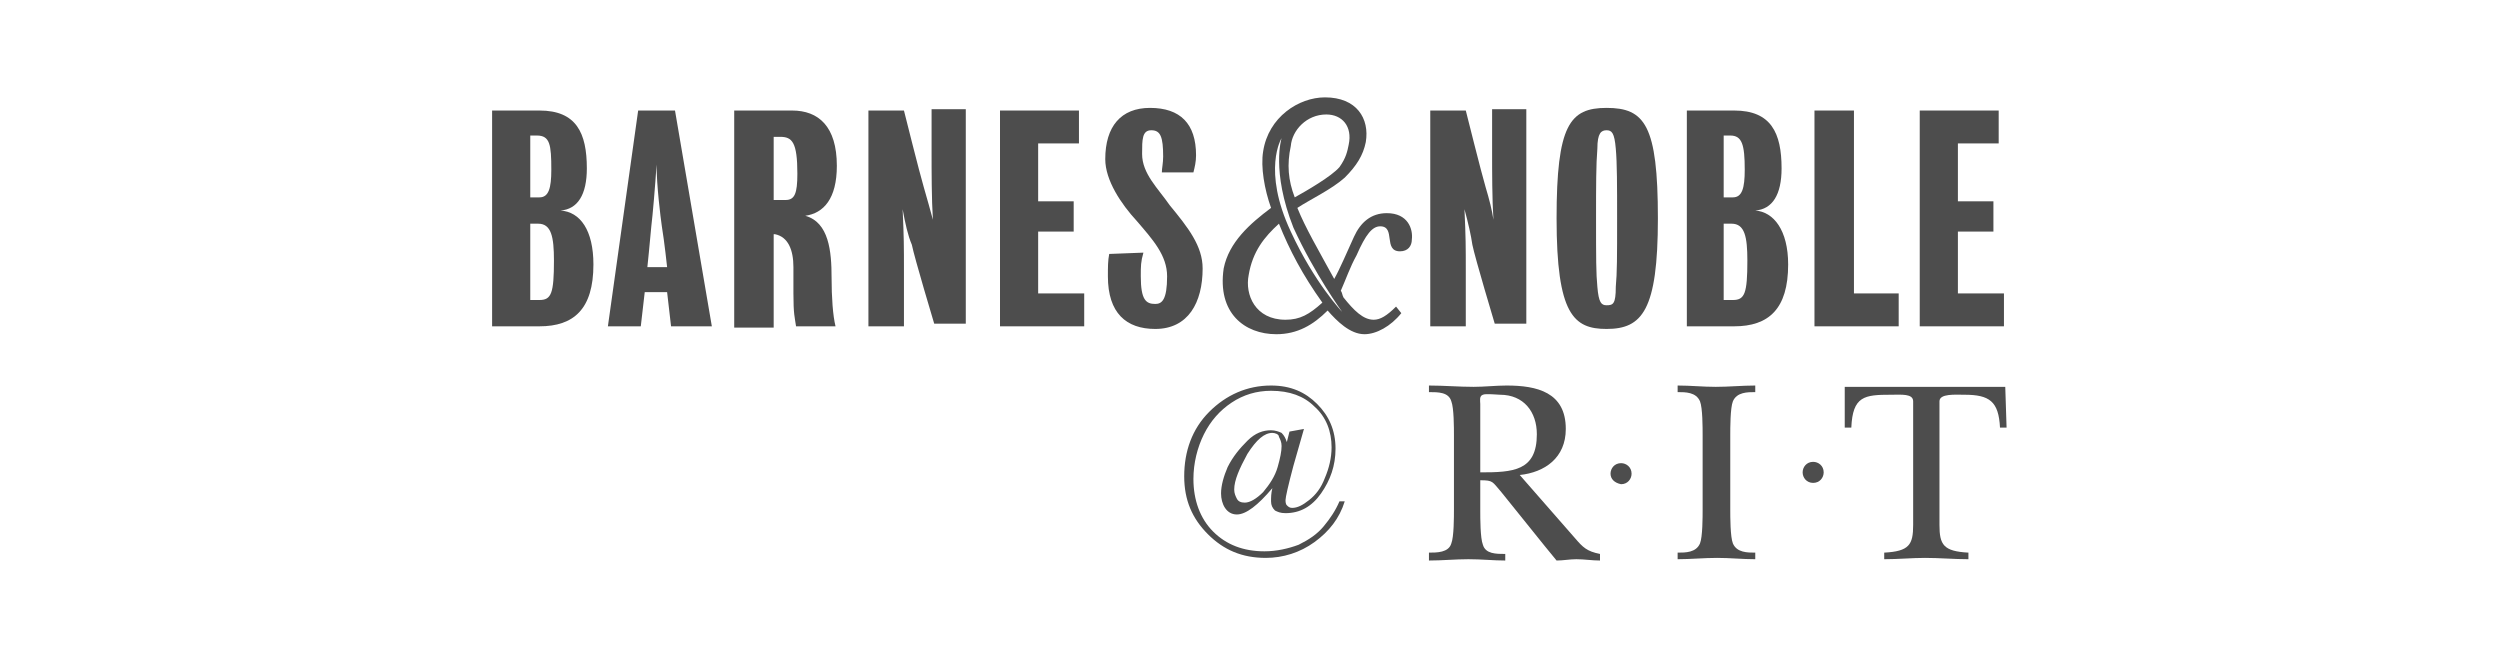
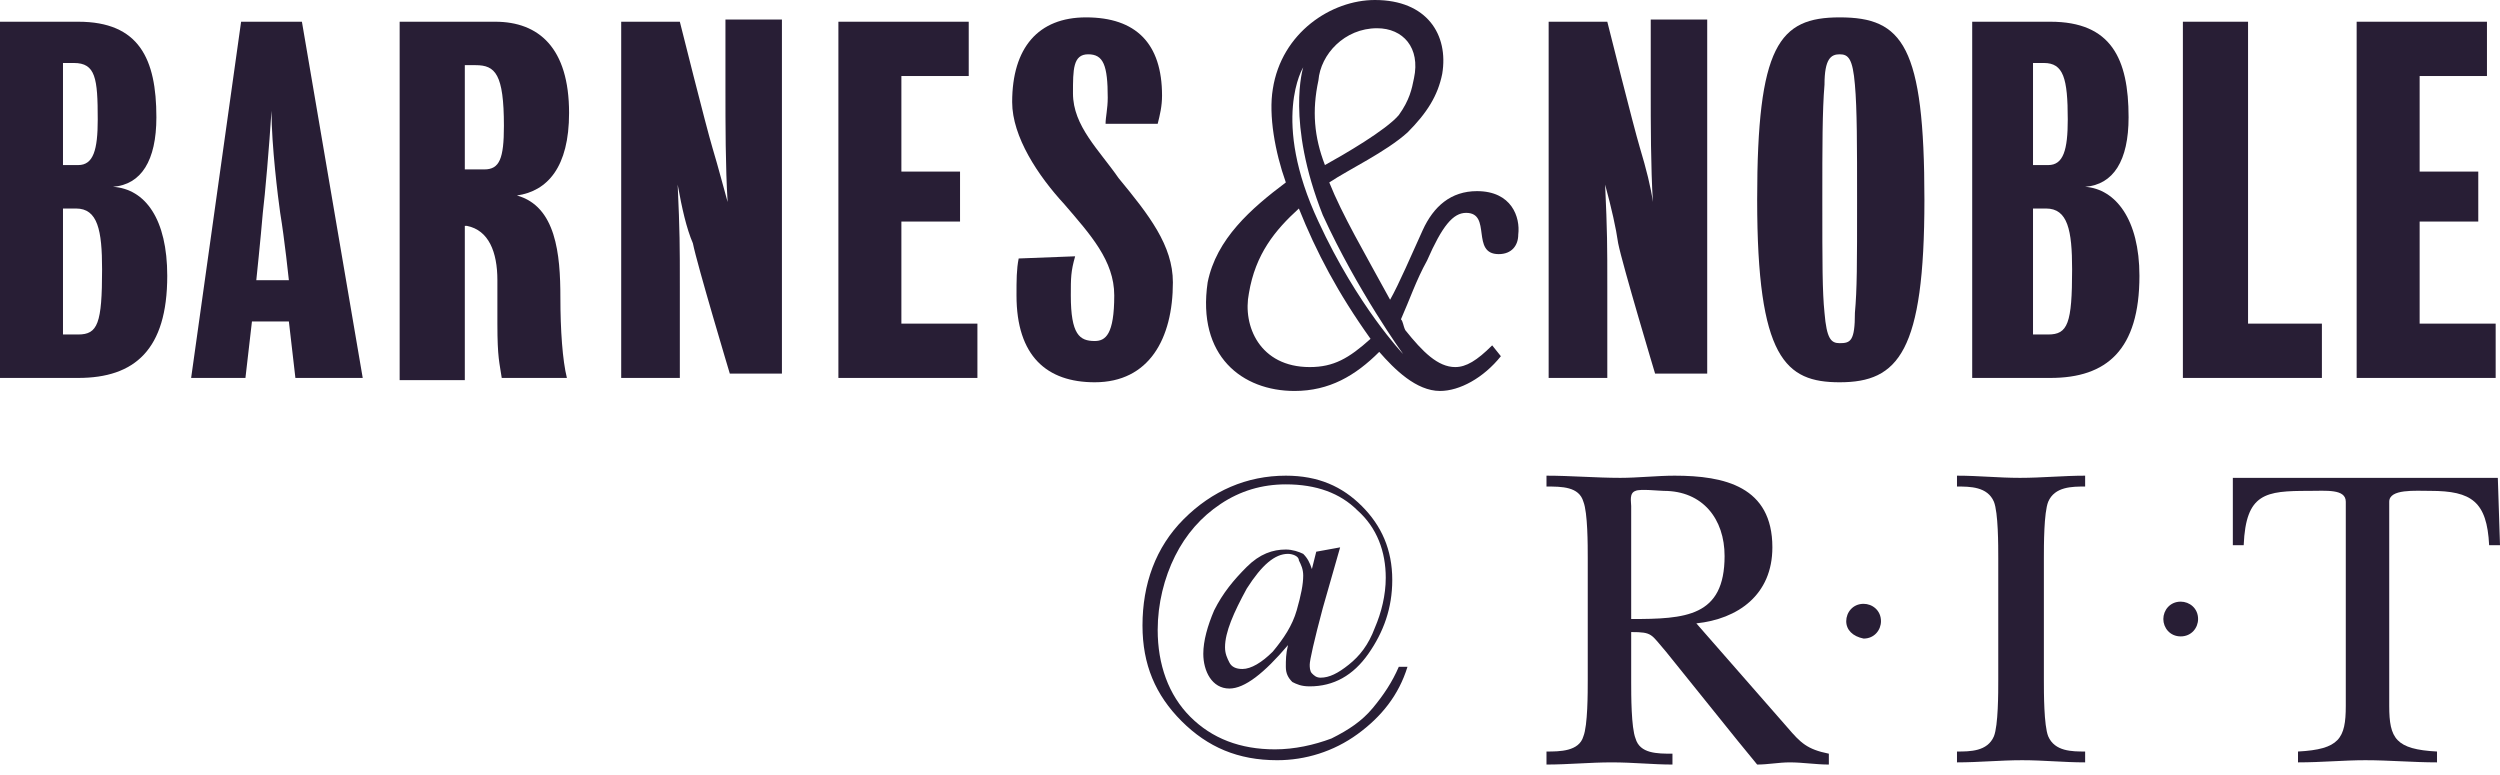
- <svg xmlns="http://www.w3.org/2000/svg" version="1.1" id="Layer_1" x="0px" y="0px" viewBox="0 0 190 50" style="enable-background:new 0 0 190 50;" xml:space="preserve">
-   <style type="text/css">
- 	.st0{fill:#4D4D4D;}
- 	.st1{fill-rule:evenodd;clip-rule:evenodd;fill:#4D4D4D;}
- </style>
-   <g>
-     <g id="XMLID_16_">
-       <path id="XMLID_69_" class="st0" d="M45.1,20.1c0,3.4-1.5,4.7-4.1,4.7h-3.6V8.4h3.6c2.8,0,3.6,1.7,3.6,4.4c0,2-0.7,3.1-2,3.2    C44.1,16.1,45.1,17.5,45.1,20.1L45.1,20.1z M40.3,17v5.8H41c0.9,0,1.1-0.5,1.1-3c0-1.8-0.2-2.8-1.2-2.8H40.3L40.3,17z M40.3,10.3    v4.7H41c0.7,0,0.9-0.7,0.9-2.1c0-1.9-0.1-2.6-1.1-2.6H40.3z" />
-       <path id="XMLID_66_" class="st0" d="M61.2,16.4c1.8,0.5,2,2.7,2,4.7c0,1.5,0.1,2.9,0.3,3.7h-3c-0.1-0.7-0.2-0.9-0.2-2.5    c0-0.6,0-1.2,0-2c0-1.3-0.4-2.3-1.4-2.5h-0.1v7.1h-3V8.4h4.4c2,0,3.4,1.2,3.4,4.2C63.6,15.1,62.6,16.2,61.2,16.4z M58.8,10.5v4.7    h0.9c0.7,0,0.9-0.5,0.9-2c0-2.4-0.4-2.8-1.3-2.8H58.8L58.8,10.5z" />
-       <path id="XMLID_65_" class="st0" d="M68.6,15.9c0.1,2.2,0.1,2.8,0.1,4.7c0,1.2,0,4.2,0,4.2H66V8.4h2.7c0,0,1.2,4.8,1.5,5.8    c0.3,1,0.5,1.8,0.7,2.5c-0.1-1.6-0.1-3.6-0.1-5.2c0-1.2,0-3.2,0-3.2h2.6v16.3H71c0,0-1.5-5-1.7-6C69,17.9,68.8,17,68.6,15.9    L68.6,15.9z" />
-       <polygon id="XMLID_64_" class="st0" points="78.9,22.3 82.4,22.3 82.4,24.8 76,24.8 76,8.4 82,8.4 82,10.9 78.9,10.9 78.9,15.3     81.6,15.3 81.6,17.6 78.9,17.6   " />
-       <path id="XMLID_63_" class="st0" d="M86.7,21c0,1.8,0.4,2.1,1.1,2.1c0.5,0,0.9-0.3,0.9-2.1c0-1.6-1.1-2.8-2.3-4.2    c-1.2-1.3-2.4-3.1-2.4-4.7c0-2.5,1.2-3.9,3.4-3.9c2.3,0,3.5,1.2,3.5,3.6c0,0.5-0.1,0.9-0.2,1.3h-2.4c0-0.3,0.1-0.7,0.1-1.2    c0-1.5-0.2-2-0.9-2c-0.7,0-0.7,0.7-0.7,1.8c0,1.5,1.2,2.6,2.1,3.9c1.4,1.7,2.5,3.1,2.5,4.8c0,2.6-1.1,4.6-3.6,4.6    c-2.2,0-3.6-1.2-3.6-4c0-0.7,0-1.2,0.1-1.7l2.6-0.1C86.7,19.9,86.7,20.2,86.7,21L86.7,21z" />
-       <path id="XMLID_62_" class="st0" d="M111.3,15.9c0.1,2.2,0.1,2.8,0.1,4.7c0,1.2,0,4.2,0,4.2h-2.7V8.4h2.7c0,0,1.2,4.8,1.5,5.8    c0.3,1,0.5,1.8,0.6,2.5c-0.1-1.6-0.1-3.6-0.1-5.2c0-1.2,0-3.2,0-3.2h2.6v16.3h-2.4c0,0-1.5-5-1.7-6    C111.8,17.9,111.6,17,111.3,15.9L111.3,15.9z" />
-       <path id="XMLID_59_" class="st0" d="M126,16.6c0,7-1.2,8.4-3.9,8.4c-2.5,0-3.8-1.1-3.8-8.4c0-7.1,1-8.4,3.8-8.4    C125,8.2,126,9.5,126,16.6L126,16.6z M122.9,16.6c0-2.5,0-4.2-0.1-5.3c-0.1-1.2-0.3-1.4-0.7-1.4c-0.4,0-0.7,0.2-0.7,1.4    c-0.1,1.2-0.1,2.8-0.1,5.3c0,3,0,4.2,0.1,5.2c0.1,1.2,0.3,1.4,0.7,1.4c0.5,0,0.7-0.1,0.7-1.4C122.9,20.7,122.9,19.6,122.9,16.6z" />
-       <path id="XMLID_55_" class="st0" d="M135.9,20.1c0,3.4-1.5,4.7-4.1,4.7h-3.6V8.4h3.6c2.8,0,3.6,1.7,3.6,4.4c0,2-0.7,3.1-2,3.2    C134.8,16.1,135.9,17.5,135.9,20.1z M131,17v5.8h0.7c0.9,0,1.1-0.5,1.1-3c0-1.8-0.2-2.8-1.2-2.8H131L131,17z M131,10.3v4.7h0.7    c0.7,0,0.9-0.7,0.9-2.1c0-1.9-0.2-2.6-1.1-2.6H131z" />
-       <polygon id="XMLID_54_" class="st0" points="140.9,22.3 144.3,22.3 144.3,24.8 137.9,24.8 137.9,8.4 140.9,8.4   " />
-       <polygon id="XMLID_53_" class="st0" points="148.8,22.3 152.3,22.3 152.3,24.8 145.9,24.8 145.9,8.4 151.9,8.4 151.9,10.9     148.8,10.9 148.8,15.3 151.5,15.3 151.5,17.6 148.8,17.6   " />
-       <path id="XMLID_17_" class="st0" d="M46.2,24.8l2.3-16.4h2.8l2.8,16.4h-3.1l-0.3-2.6H49l-0.3,2.6H46.2z M49.2,20.3h1.5    c0,0-0.2-1.9-0.4-3.1c-0.1-0.7-0.4-3.1-0.4-4.7c-0.1,1.6-0.3,3.9-0.4,4.7C49.4,18.4,49.2,20.3,49.2,20.3L49.2,20.3z" />
-       <path class="st0" d="M105.4,16.2c-1.2,0-2,0.7-2.5,1.8c-0.5,1.1-1.1,2.5-1.5,3.2c-1.2-2.2-2.2-3.9-2.8-5.4    c0.9-0.6,2.6-1.4,3.6-2.3c0.9-0.9,1.4-1.7,1.6-2.7c0.3-1.8-0.7-3.4-3.1-3.4c-2,0-4.3,1.5-4.7,4.1c-0.2,1.2,0.1,2.9,0.6,4.3    C95,17,93.4,18.4,93,20.4c-0.5,3.4,1.6,5,4,5c1.6,0,2.8-0.7,3.9-1.8c0.7,0.8,1.7,1.8,2.8,1.8c0.9,0,2-0.6,2.8-1.6l-0.4-0.5    c-0.7,0.7-1.2,1-1.7,1c-0.8,0-1.5-0.7-2.3-1.7c-0.1-0.2-0.1-0.4-0.2-0.5c0.4-0.9,0.7-1.8,1.2-2.7c0.7-1.6,1.2-2.2,1.8-2.2    c1.2,0,0.2,1.9,1.5,1.9c0.6,0,0.9-0.4,0.9-0.9C107.4,17.4,107,16.2,105.4,16.2z M98.1,11.1c0.1-1.2,1.2-2.4,2.7-2.4    c1.2,0,2,0.9,1.7,2.3c-0.1,0.5-0.2,1-0.7,1.7c-0.6,0.7-2.5,1.8-3.4,2.3C97.9,13.7,97.8,12.5,98.1,11.1z M97.7,24.3    c-2.3,0-3.1-1.9-2.8-3.4c0.3-1.8,1.2-2.9,2.3-3.9c0.8,2,1.8,3.9,3.3,6C99.5,23.9,98.8,24.3,97.7,24.3z M102,23.7    c0,0-2.1-2.2-3.9-6.1c-2.2-4.7-0.7-7.1-0.7-7.1s-0.8,2.5,0.9,6.8C99.9,20.8,102,23.7,102,23.7z" />
-     </g>
-     <g>
-       <path class="st0" d="M99.1,32.6l-0.8,2.8c-0.4,1.5-0.6,2.4-0.6,2.6c0,0.1,0,0.3,0.1,0.4c0.1,0.1,0.2,0.2,0.4,0.2    c0.4,0,0.8-0.2,1.3-0.6c0.5-0.4,0.9-0.9,1.2-1.7c0.3-0.7,0.5-1.5,0.5-2.3c0-1.2-0.4-2.3-1.3-3.1c-0.8-0.8-1.9-1.2-3.3-1.2    c-1.1,0-2.1,0.3-3,0.9C92.7,31.2,92,32,91.5,33c-0.5,1-0.8,2.2-0.8,3.4c0,1.6,0.5,3,1.5,4c1,1,2.3,1.5,3.9,1.5    c0.9,0,1.8-0.2,2.6-0.5c0.8-0.4,1.4-0.8,1.9-1.4c0.5-0.6,0.9-1.2,1.2-1.9h0.4c-0.4,1.3-1.2,2.3-2.3,3.1c-1.1,0.8-2.4,1.2-3.7,1.2    c-1.8,0-3.2-0.6-4.4-1.8S90,38,90,36.2c0-1.9,0.6-3.6,1.9-4.9c1.3-1.3,2.9-2,4.7-2c1.5,0,2.6,0.5,3.5,1.4c0.9,0.9,1.4,2,1.4,3.4    c0,1.3-0.4,2.4-1.1,3.4c-0.7,1-1.6,1.5-2.7,1.5c-0.4,0-0.6-0.1-0.8-0.2c-0.2-0.2-0.3-0.4-0.3-0.7c0-0.3,0-0.6,0.1-1    c-1.1,1.3-2,2-2.7,2c-0.4,0-0.7-0.2-0.9-0.5c-0.2-0.3-0.3-0.7-0.3-1.1c0-0.6,0.2-1.3,0.5-2c0.4-0.8,0.9-1.4,1.5-2    c0.6-0.6,1.2-0.8,1.8-0.8c0.3,0,0.6,0.1,0.8,0.2c0.2,0.2,0.3,0.4,0.4,0.7l0.2-0.8L99.1,32.6z M96.7,32.9c-0.6,0-1.2,0.5-1.9,1.6    c-0.6,1.1-1,2-1,2.7c0,0.3,0.1,0.5,0.2,0.7c0.1,0.2,0.3,0.3,0.6,0.3c0.4,0,0.9-0.3,1.4-0.8c0.5-0.6,0.9-1.2,1.1-1.9    c0.2-0.7,0.3-1.2,0.3-1.6c0-0.3-0.1-0.5-0.2-0.7C97.2,33,96.9,32.9,96.7,32.9z" />
-     </g>
-     <g>
-       <path class="st1" d="M115.5,36.1l4.2,4.8c0.6,0.7,0.9,1,1.9,1.2v0.5c-0.6,0-1.2-0.1-1.8-0.1c-0.5,0-1,0.1-1.5,0.1l-0.9-1.1    l-3.3-4.1c-0.7-0.8-0.6-0.9-1.6-0.9v2.3c0,0.6,0,2.1,0.2,2.6c0.2,0.7,1,0.7,1.7,0.7v0.5c-0.9,0-1.8-0.1-2.8-0.1c-1,0-2,0.1-3,0.1    V42c0.6,0,1.5,0,1.7-0.7c0.2-0.5,0.2-2,0.2-2.6v-5.6c0-0.6,0-2.1-0.2-2.6c-0.2-0.7-1-0.7-1.7-0.7v-0.5c1.1,0,2.3,0.1,3.4,0.1    c0.8,0,1.7-0.1,2.5-0.1c2.3,0,4.5,0.5,4.5,3.3C119,34.8,117.4,35.9,115.5,36.1L115.5,36.1L115.5,36.1z M112.5,30.7v5.2    c2.5,0,4.3-0.1,4.3-2.9c0-1.7-1-3-2.8-3c-0.2,0-1.1-0.1-1.3,0C112.4,30.1,112.5,30.5,112.5,30.7L112.5,30.7L112.5,30.7z" />
-       <path class="st0" d="M129.4,38.7c0,0.6,0,2.1-0.2,2.6c-0.3,0.7-1.1,0.7-1.7,0.7v0.5c1,0,2-0.1,3-0.1c1,0,1.9,0.1,2.9,0.1V42    c-0.6,0-1.4,0-1.7-0.7c-0.2-0.5-0.2-2-0.2-2.6v-5.6c0-0.6,0-2.1,0.2-2.6c0.3-0.7,1.1-0.7,1.7-0.7v-0.5c-1,0-2,0.1-3,0.1    c-1,0-1.9-0.1-2.9-0.1v0.5c0.6,0,1.4,0,1.7,0.7c0.2,0.5,0.2,2,0.2,2.6V38.7L129.4,38.7L129.4,38.7z" />
-       <path class="st0" d="M152.4,29.4h-12.2v3.1h0.5c0.1-2.4,1-2.5,3-2.5c0.8,0,1.7-0.1,1.7,0.5v9.4c0,1.5-0.3,2-2.2,2.1v0.5    c1.1,0,2.1-0.1,3.1-0.1c1.1,0,2.2,0.1,3.3,0.1V42c-1.9-0.1-2.2-0.6-2.2-2.1v-9.4c0-0.6,1.2-0.5,1.9-0.5c1.9,0,2.6,0.5,2.7,2.5h0.5    L152.4,29.4L152.4,29.4L152.4,29.4z" />
-       <path class="st0" d="M122.4,36c0-0.4,0.3-0.8,0.8-0.8c0.4,0,0.8,0.3,0.8,0.8c0,0.4-0.3,0.8-0.8,0.8    C122.7,36.7,122.4,36.4,122.4,36L122.4,36L122.4,36z" />
-       <path class="st0" d="M137,35.9c0-0.4,0.3-0.8,0.8-0.8c0.4,0,0.8,0.3,0.8,0.8c0,0.4-0.3,0.8-0.8,0.8C137.3,36.7,137,36.3,137,35.9    L137,35.9L137,35.9z" />
-     </g>
-   </g>
+ <svg xmlns="http://www.w3.org/2000/svg" width="200" height="62" viewBox="0 0 200 62" fill="none">
+   <path d="M13.38 22.068C13.38 27.976 10.773 30.235 6.255 30.235H0V1.738H6.255C11.121 1.738 12.511 4.692 12.511 9.383C12.511 12.858 11.294 14.77 9.036 14.944C11.642 15.117 13.38 17.55 13.38 22.068ZM5.039 16.681V26.759H6.255C7.819 26.759 8.167 25.89 8.167 21.547C8.167 18.419 7.819 16.681 6.082 16.681H5.039ZM5.039 5.039V13.206H6.255C7.472 13.206 7.819 11.99 7.819 9.557C7.819 6.255 7.646 5.039 5.908 5.039H5.039Z" fill="#281E35" />
+   <path d="M41.355 15.639C44.483 16.507 44.831 20.33 44.831 23.805C44.831 26.412 45.004 28.845 45.352 30.235H40.139C39.965 29.018 39.791 28.671 39.791 25.89C39.791 24.848 39.791 23.805 39.791 22.415C39.791 20.156 39.096 18.419 37.359 18.071H37.185V30.408H31.972V1.738H39.618C43.093 1.738 45.526 3.823 45.526 9.036C45.526 13.38 43.788 15.291 41.355 15.639V15.639ZM37.185 5.387V13.553H38.749C39.965 13.553 40.313 12.685 40.313 10.078C40.313 5.908 39.618 5.213 38.054 5.213H37.185V5.387Z" fill="#281E35" />
+   <path d="M54.214 14.77C54.387 18.593 54.387 19.635 54.387 22.937V30.235H49.696V1.738H54.387C54.387 1.738 56.473 10.078 56.994 11.816C57.515 13.553 57.863 14.944 58.21 16.16C58.036 13.38 58.036 9.904 58.036 7.124C58.036 5.039 58.036 1.564 58.036 1.564H62.554V29.887H58.384C58.384 29.887 55.778 21.199 55.43 19.461C54.909 18.245 54.561 16.681 54.214 14.77V14.77Z" fill="#281E35" />
+   <path d="M72.111 25.89H78.193V30.235H67.072V1.738H77.498V6.082H72.111V13.727H76.803V17.724H72.111V25.89Z" fill="#281E35" />
+   <path d="M85.665 23.632C85.665 26.759 86.36 27.281 87.576 27.281C88.445 27.281 89.14 26.759 89.14 23.632C89.14 20.851 87.228 18.766 85.143 16.334C83.058 14.075 80.973 10.947 80.973 8.167C80.973 3.823 83.058 1.39 86.881 1.39C90.877 1.39 92.963 3.475 92.963 7.646C92.963 8.514 92.789 9.209 92.615 9.904H88.445C88.445 9.383 88.619 8.688 88.619 7.819C88.619 5.213 88.271 4.344 87.055 4.344C85.838 4.344 85.838 5.56 85.838 7.472C85.838 10.078 87.924 11.99 89.487 14.248C91.92 17.202 93.831 19.635 93.831 22.589C93.831 27.107 91.92 30.582 87.576 30.582C83.753 30.582 81.32 28.497 81.32 23.632C81.32 22.415 81.321 21.547 81.494 20.678L86.012 20.504C85.665 21.72 85.665 22.241 85.665 23.632V23.632Z" fill="#281E35" />
+   <path d="M128.41 14.77C128.584 18.593 128.584 19.635 128.584 22.937V30.235H123.892V1.738H128.584C128.584 1.738 130.669 10.078 131.19 11.816C131.712 13.553 132.059 14.944 132.233 16.16C132.059 13.38 132.059 9.904 132.059 7.124C132.059 5.039 132.059 1.564 132.059 1.564H136.577V29.887H132.407C132.407 29.887 129.8 21.199 129.453 19.461C129.279 18.245 128.931 16.681 128.41 14.77V14.77Z" fill="#281E35" />
+   <path d="M153.953 15.986C153.953 28.149 151.868 30.582 147.176 30.582C142.832 30.582 140.573 28.671 140.573 15.986C140.573 3.649 142.311 1.39 147.176 1.39C152.215 1.39 153.953 3.649 153.953 15.986ZM148.566 15.986C148.566 11.642 148.566 8.688 148.393 6.777C148.219 4.692 147.871 4.344 147.176 4.344C146.481 4.344 145.96 4.692 145.96 6.777C145.786 8.862 145.786 11.642 145.786 15.986C145.786 21.199 145.786 23.284 145.96 25.022C146.134 27.107 146.481 27.454 147.176 27.454C148.045 27.454 148.393 27.281 148.393 25.022C148.566 23.11 148.566 21.199 148.566 15.986Z" fill="#281E35" />
+   <path d="M171.155 22.068C171.155 27.976 168.549 30.235 164.031 30.235H157.776V1.738H164.031C168.897 1.738 170.287 4.692 170.287 9.383C170.287 12.858 169.07 14.77 166.811 14.944C169.244 15.117 171.155 17.55 171.155 22.068ZM162.641 16.681V26.759H163.857C165.421 26.759 165.769 25.89 165.769 21.547C165.769 18.419 165.421 16.681 163.684 16.681H162.641ZM162.641 5.039V13.206H163.857C165.074 13.206 165.421 11.99 165.421 9.557C165.421 6.255 165.074 5.039 163.51 5.039H162.641Z" fill="#281E35" />
+   <path d="M179.844 25.89H185.752V30.235H174.631V1.738H179.844V25.89Z" fill="#281E35" />
+   <path d="M193.571 25.89H199.653V30.235H188.532V1.738H198.957V6.082H193.571V13.727H198.262V17.724H193.571V25.89Z" fill="#281E35" />
+   <path d="M15.291 30.235L19.288 1.738H24.153L29.018 30.235H23.632L23.11 25.717H20.156L19.635 30.235H15.291ZM20.504 22.415H23.11C23.11 22.415 22.763 19.114 22.415 17.029C22.241 15.812 21.72 11.642 21.72 8.862C21.546 11.642 21.199 15.639 21.025 17.029C20.851 19.114 20.504 22.415 20.504 22.415V22.415Z" fill="#281E35" />
+   <path d="M118.158 15.291C116.073 15.291 114.683 16.507 113.814 18.419C112.945 20.33 111.903 22.763 111.208 23.979C109.123 20.156 107.385 17.202 106.342 14.596C107.906 13.553 110.86 12.163 112.598 10.6C114.162 9.036 115.03 7.646 115.378 5.908C115.899 2.78 114.162 0 109.991 0C106.516 0 102.52 2.606 101.825 7.124C101.477 9.209 101.998 12.163 102.867 14.596C100.087 16.681 97.307 19.114 96.612 22.589C95.743 28.497 99.392 31.277 103.562 31.277C106.342 31.277 108.427 30.061 110.339 28.149C111.555 29.54 113.293 31.277 115.204 31.277C116.768 31.277 118.679 30.235 120.07 28.497L119.374 27.628C118.158 28.845 117.289 29.366 116.421 29.366C115.03 29.366 113.814 28.149 112.424 26.412C112.25 26.064 112.25 25.717 112.076 25.543C112.772 23.979 113.293 22.415 114.162 20.851C115.378 18.071 116.247 17.029 117.289 17.029C119.374 17.029 117.637 20.33 119.896 20.33C120.938 20.33 121.46 19.635 121.46 18.766C121.633 17.376 120.938 15.291 118.158 15.291V15.291ZM105.474 6.429C105.647 4.344 107.559 2.259 110.165 2.259C112.25 2.259 113.64 3.823 113.119 6.255C112.945 7.124 112.772 7.993 111.903 9.209C110.86 10.426 107.559 12.337 105.995 13.206C105.126 10.947 104.952 8.862 105.474 6.429ZM104.778 29.366C100.782 29.366 99.392 26.064 99.913 23.458C100.434 20.33 101.998 18.419 103.91 16.681C105.3 20.156 107.037 23.458 109.644 27.107C107.906 28.671 106.69 29.366 104.778 29.366V29.366ZM112.25 28.323C112.25 28.323 108.601 24.5 105.474 17.724C101.651 9.557 104.257 5.387 104.257 5.387C104.257 5.387 102.867 9.731 105.821 17.202C108.601 23.284 112.25 28.323 112.25 28.323Z" fill="#281E35" />
+   <path d="M107.211 43.788L105.821 48.653C105.126 51.26 104.778 52.824 104.778 53.171C104.778 53.345 104.778 53.693 104.952 53.866C105.126 54.04 105.3 54.214 105.647 54.214C106.342 54.214 107.037 53.866 107.906 53.171C108.775 52.476 109.47 51.607 109.991 50.217C110.513 49.001 110.86 47.611 110.86 46.221C110.86 44.136 110.165 42.224 108.601 40.834C107.211 39.444 105.3 38.749 102.867 38.749C100.956 38.749 99.218 39.27 97.654 40.313C96.09 41.355 94.874 42.745 94.005 44.483C93.136 46.221 92.615 48.306 92.615 50.391C92.615 53.171 93.484 55.604 95.222 57.342C96.959 59.079 99.218 59.948 101.998 59.948C103.562 59.948 105.126 59.6 106.516 59.079C107.906 58.384 108.949 57.689 109.818 56.646C110.686 55.604 111.381 54.561 111.903 53.345H112.598C111.903 55.604 110.513 57.342 108.601 58.732C106.69 60.122 104.431 60.817 102.172 60.817C99.044 60.817 96.612 59.774 94.526 57.689C92.441 55.604 91.399 53.171 91.399 50.044C91.399 46.742 92.441 43.788 94.7 41.529C96.959 39.27 99.739 38.054 102.867 38.054C105.473 38.054 107.385 38.923 108.949 40.487C110.513 42.05 111.381 43.962 111.381 46.395C111.381 48.653 110.686 50.565 109.47 52.302C108.254 54.04 106.69 54.909 104.778 54.909C104.083 54.909 103.736 54.735 103.388 54.561C103.041 54.214 102.867 53.866 102.867 53.345C102.867 52.824 102.867 52.302 103.041 51.607C101.129 53.866 99.566 55.083 98.349 55.083C97.654 55.083 97.133 54.735 96.785 54.214C96.438 53.693 96.264 52.997 96.264 52.302C96.264 51.26 96.612 50.044 97.133 48.827C97.828 47.437 98.697 46.395 99.739 45.352C100.782 44.309 101.824 43.962 102.867 43.962C103.388 43.962 103.91 44.136 104.257 44.309C104.605 44.657 104.778 45.004 104.952 45.526L105.3 44.136L107.211 43.788ZM103.041 44.309C101.998 44.309 100.956 45.178 99.739 47.09C98.697 49.001 98.002 50.565 98.002 51.781C98.002 52.302 98.175 52.65 98.349 52.997C98.523 53.345 98.871 53.519 99.392 53.519C100.087 53.519 100.956 52.997 101.824 52.129C102.693 51.086 103.388 50.044 103.736 48.827C104.083 47.611 104.257 46.742 104.257 46.047C104.257 45.526 104.083 45.178 103.91 44.831C103.91 44.483 103.388 44.309 103.041 44.309V44.309Z" fill="#281E35" />
+   <path fill-rule="evenodd" clip-rule="evenodd" d="M135.708 49.87L143.006 58.21C144.049 59.427 144.57 59.948 146.308 60.295V61.164C145.265 61.164 144.222 60.99 143.18 60.99C142.311 60.99 141.442 61.164 140.573 61.164L139.01 59.253L133.275 52.129C132.059 50.739 132.233 50.565 130.495 50.565V54.561C130.495 55.604 130.495 58.21 130.843 59.079C131.19 60.295 132.58 60.295 133.797 60.295V61.164C132.233 61.164 130.669 60.99 128.931 60.99C127.194 60.99 125.456 61.164 123.719 61.164V60.122C124.761 60.122 126.325 60.122 126.672 58.905C127.02 58.036 127.02 55.43 127.02 54.388V44.657C127.02 43.614 127.02 41.008 126.672 40.139C126.325 38.923 124.935 38.923 123.719 38.923V38.054C125.63 38.054 127.715 38.228 129.626 38.228C131.017 38.228 132.58 38.054 133.97 38.054C137.967 38.054 141.79 38.923 141.79 43.788C141.79 47.611 139.01 49.522 135.708 49.87V49.87ZM130.495 40.487V49.522C134.839 49.522 137.967 49.348 137.967 44.483C137.967 41.529 136.229 39.27 133.102 39.27C132.754 39.27 131.19 39.096 130.843 39.27C130.321 39.444 130.495 40.139 130.495 40.487V40.487Z" fill="#281E35" />
+   <path d="M159.861 54.388C159.861 55.43 159.861 58.036 159.513 58.905C158.992 60.122 157.602 60.122 156.559 60.122V60.99C158.297 60.99 160.035 60.817 161.772 60.817C163.51 60.817 165.074 60.99 166.811 60.99V60.122C165.769 60.122 164.379 60.122 163.857 58.905C163.51 58.036 163.51 55.43 163.51 54.388V44.657C163.51 43.614 163.51 41.008 163.857 40.139C164.379 38.923 165.769 38.923 166.811 38.923V38.054C165.074 38.054 163.336 38.228 161.599 38.228C159.861 38.228 158.297 38.054 156.559 38.054V38.923C157.602 38.923 158.992 38.923 159.513 40.139C159.861 41.008 159.861 43.614 159.861 44.657V54.388Z" fill="#281E35" />
+   <path d="M199.826 38.228H178.627V43.614H179.496C179.67 39.444 181.234 39.27 184.709 39.27C186.099 39.27 187.663 39.096 187.663 40.139V56.473C187.663 59.079 187.142 59.948 183.84 60.122V60.99C185.751 60.99 187.489 60.817 189.227 60.817C191.138 60.817 193.05 60.99 194.961 60.99V60.122C191.659 59.948 191.138 59.079 191.138 56.473V40.139C191.138 39.096 193.223 39.27 194.44 39.27C197.741 39.27 198.957 40.139 199.131 43.614H200L199.826 38.228Z" fill="#281E35" />
+   <path d="M147.698 49.696C147.698 49.001 148.219 48.306 149.088 48.306C149.783 48.306 150.478 48.827 150.478 49.696C150.478 50.391 149.957 51.086 149.088 51.086C148.219 50.912 147.698 50.391 147.698 49.696Z" fill="#281E35" />
+   <path d="M173.067 49.522C173.067 48.827 173.588 48.132 174.457 48.132C175.152 48.132 175.847 48.653 175.847 49.522C175.847 50.217 175.326 50.912 174.457 50.912C173.588 50.912 173.067 50.217 173.067 49.522Z" fill="#281E35" />
</svg>
